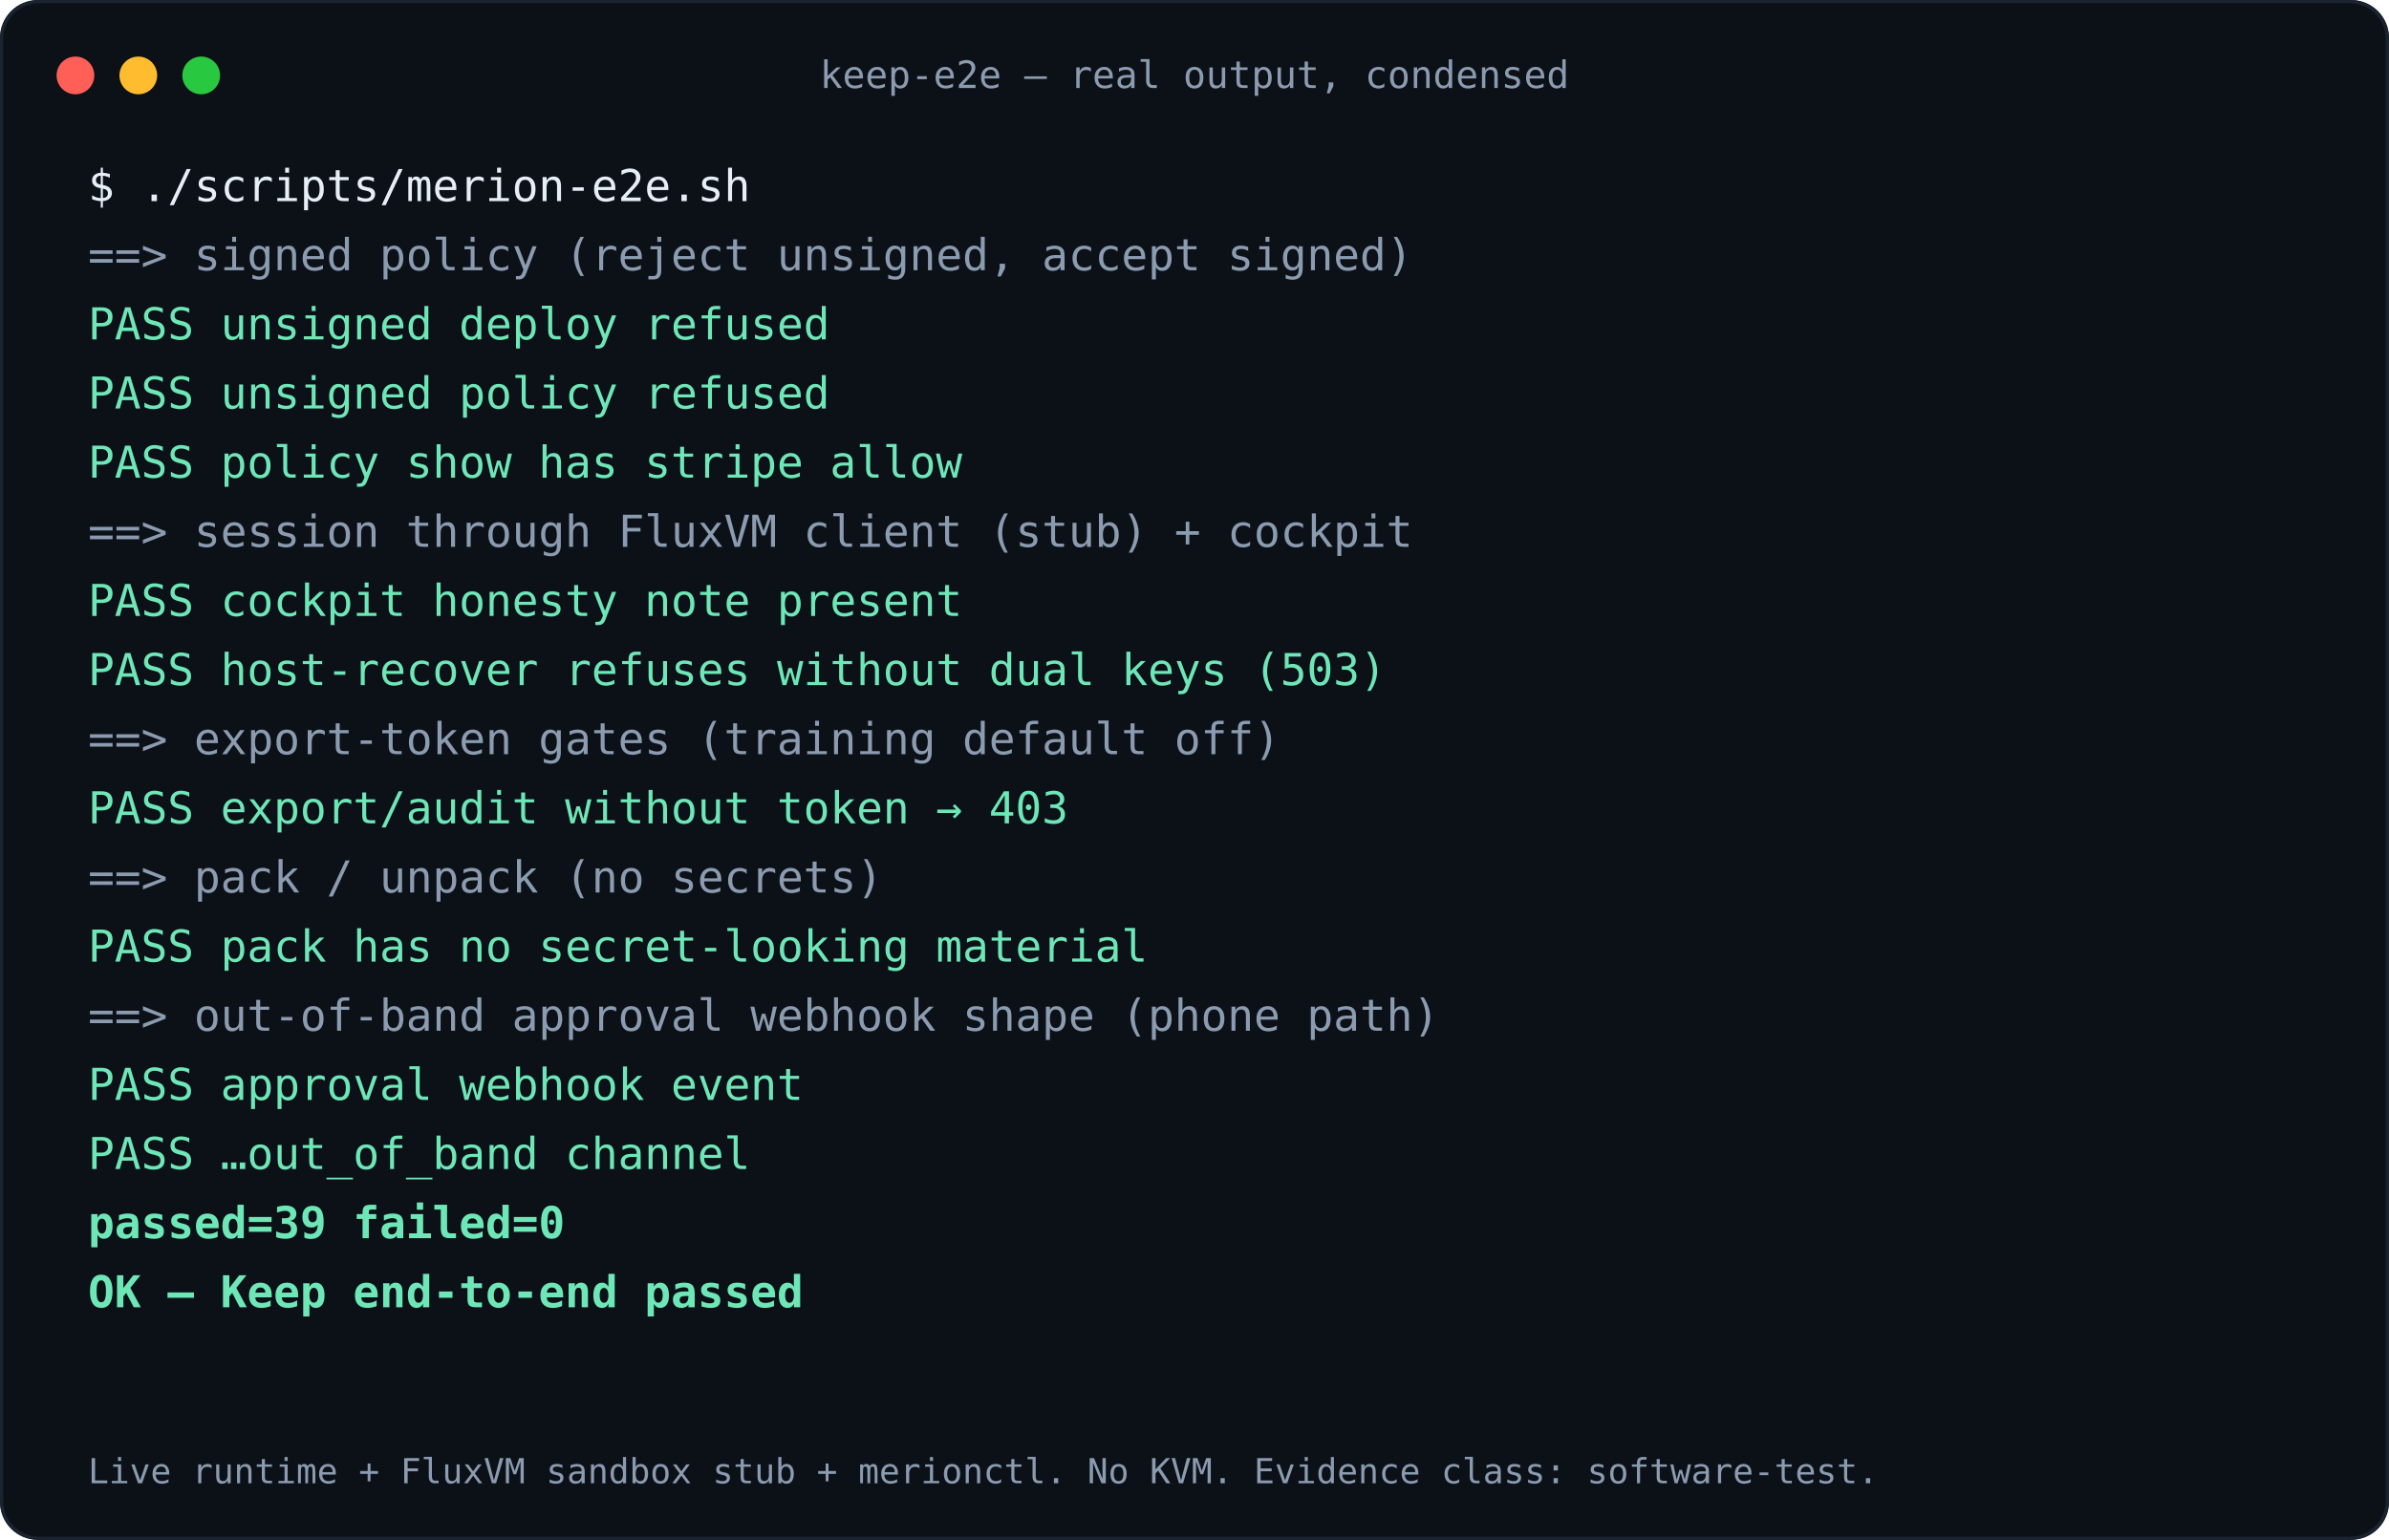
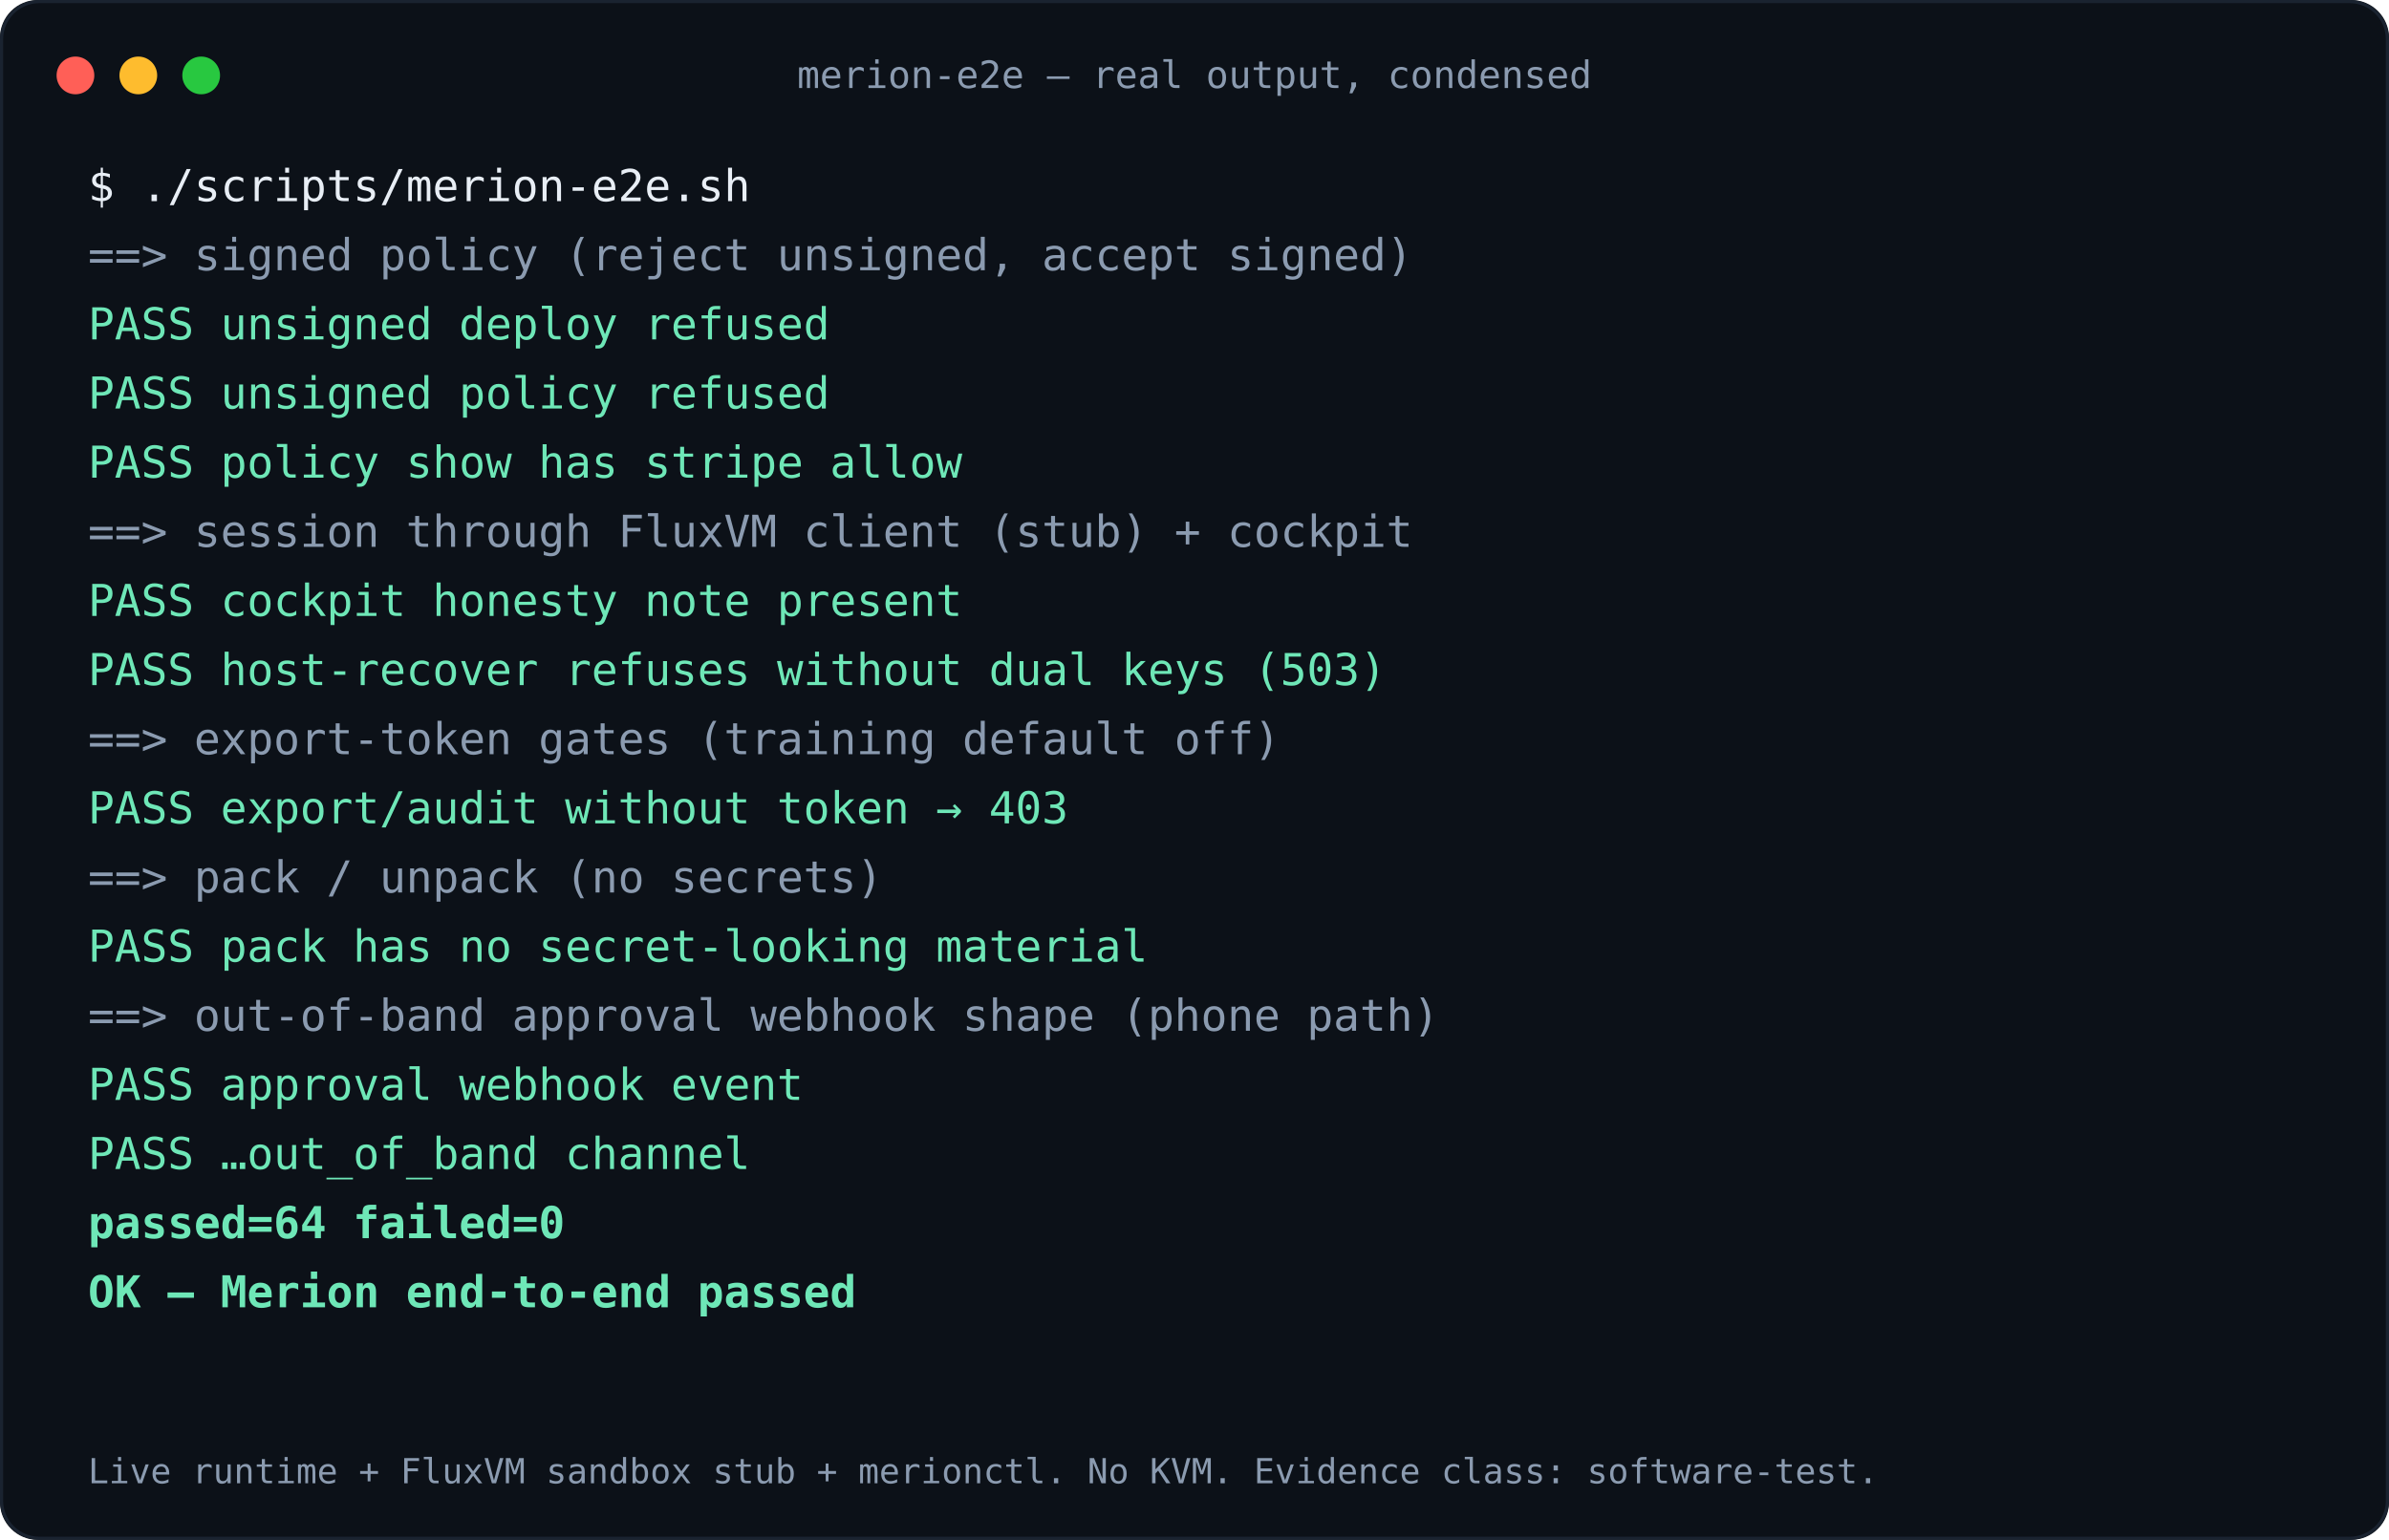
<svg xmlns="http://www.w3.org/2000/svg" width="760" height="490" viewBox="0 0 760 490" role="img" aria-label="Real output of scripts/merion-e2e.sh: 39 checks passed, 0 failed">
  <rect width="100%" height="100%" rx="12" fill="#0c1118" />
  <rect x="0.5" y="0.5" width="759" height="489" rx="12" fill="none" stroke="#1a2330" />
  <circle cx="24" cy="24" r="6" fill="#ff5f57" />
  <circle cx="44" cy="24" r="6" fill="#febc2e" />
  <circle cx="64" cy="24" r="6" fill="#28c840" />
-   <text x="380.0" y="28" fill="#8b9bb0" font-family="ui-monospace,SFMono-Regular,Menlo,monospace" font-size="12" text-anchor="middle">keep-e2e — real output, condensed</text>
+   <text x="380.0" y="28" fill="#8b9bb0" font-family="ui-monospace,SFMono-Regular,Menlo,monospace" font-size="12" text-anchor="middle">merion-e2e — real output, condensed</text>
  <g font-family="ui-monospace,SFMono-Regular,Menlo,monospace" font-size="14">
    <text x="28" y="64" fill="#e8eef5">$ ./scripts/merion-e2e.sh</text>
    <text x="28" y="86" fill="#8b9bb0">==&gt; signed policy (reject unsigned, accept signed)</text>
    <text x="28" y="108" fill="#6ee7b7">PASS  unsigned deploy refused</text>
    <text x="28" y="130" fill="#6ee7b7">PASS  unsigned policy refused</text>
    <text x="28" y="152" fill="#6ee7b7">PASS  policy show has stripe allow</text>
    <text x="28" y="174" fill="#8b9bb0">==&gt; session through FluxVM client (stub) + cockpit</text>
    <text x="28" y="196" fill="#6ee7b7">PASS  cockpit honesty note present</text>
    <text x="28" y="218" fill="#6ee7b7">PASS  host-recover refuses without dual keys (503)</text>
    <text x="28" y="240" fill="#8b9bb0">==&gt; export-token gates (training default off)</text>
    <text x="28" y="262" fill="#6ee7b7">PASS  export/audit without token → 403</text>
    <text x="28" y="284" fill="#8b9bb0">==&gt; pack / unpack (no secrets)</text>
    <text x="28" y="306" fill="#6ee7b7">PASS  pack has no secret-looking material</text>
    <text x="28" y="328" fill="#8b9bb0">==&gt; out-of-band approval webhook shape (phone path)</text>
    <text x="28" y="350" fill="#6ee7b7">PASS  approval webhook event</text>
    <text x="28" y="372" fill="#6ee7b7">PASS    …out_of_band channel</text>
-     <text x="28" y="394" fill="#6ee7b7" font-weight="700">passed=39 failed=0</text>
-     <text x="28" y="416" fill="#6ee7b7" font-weight="700">OK — Keep end-to-end passed</text>
+     <text x="28" y="394" fill="#6ee7b7" font-weight="700">passed=64 failed=0</text>
+     <text x="28" y="416" fill="#6ee7b7" font-weight="700">OK — Merion end-to-end passed</text>
  </g>
  <text x="28" y="472" fill="#8b9bb0" font-family="ui-monospace,SFMono-Regular,Menlo,monospace" font-size="11">Live runtime + FluxVM sandbox stub + merionctl. No KVM. Evidence class: software-test.</text>
</svg>
